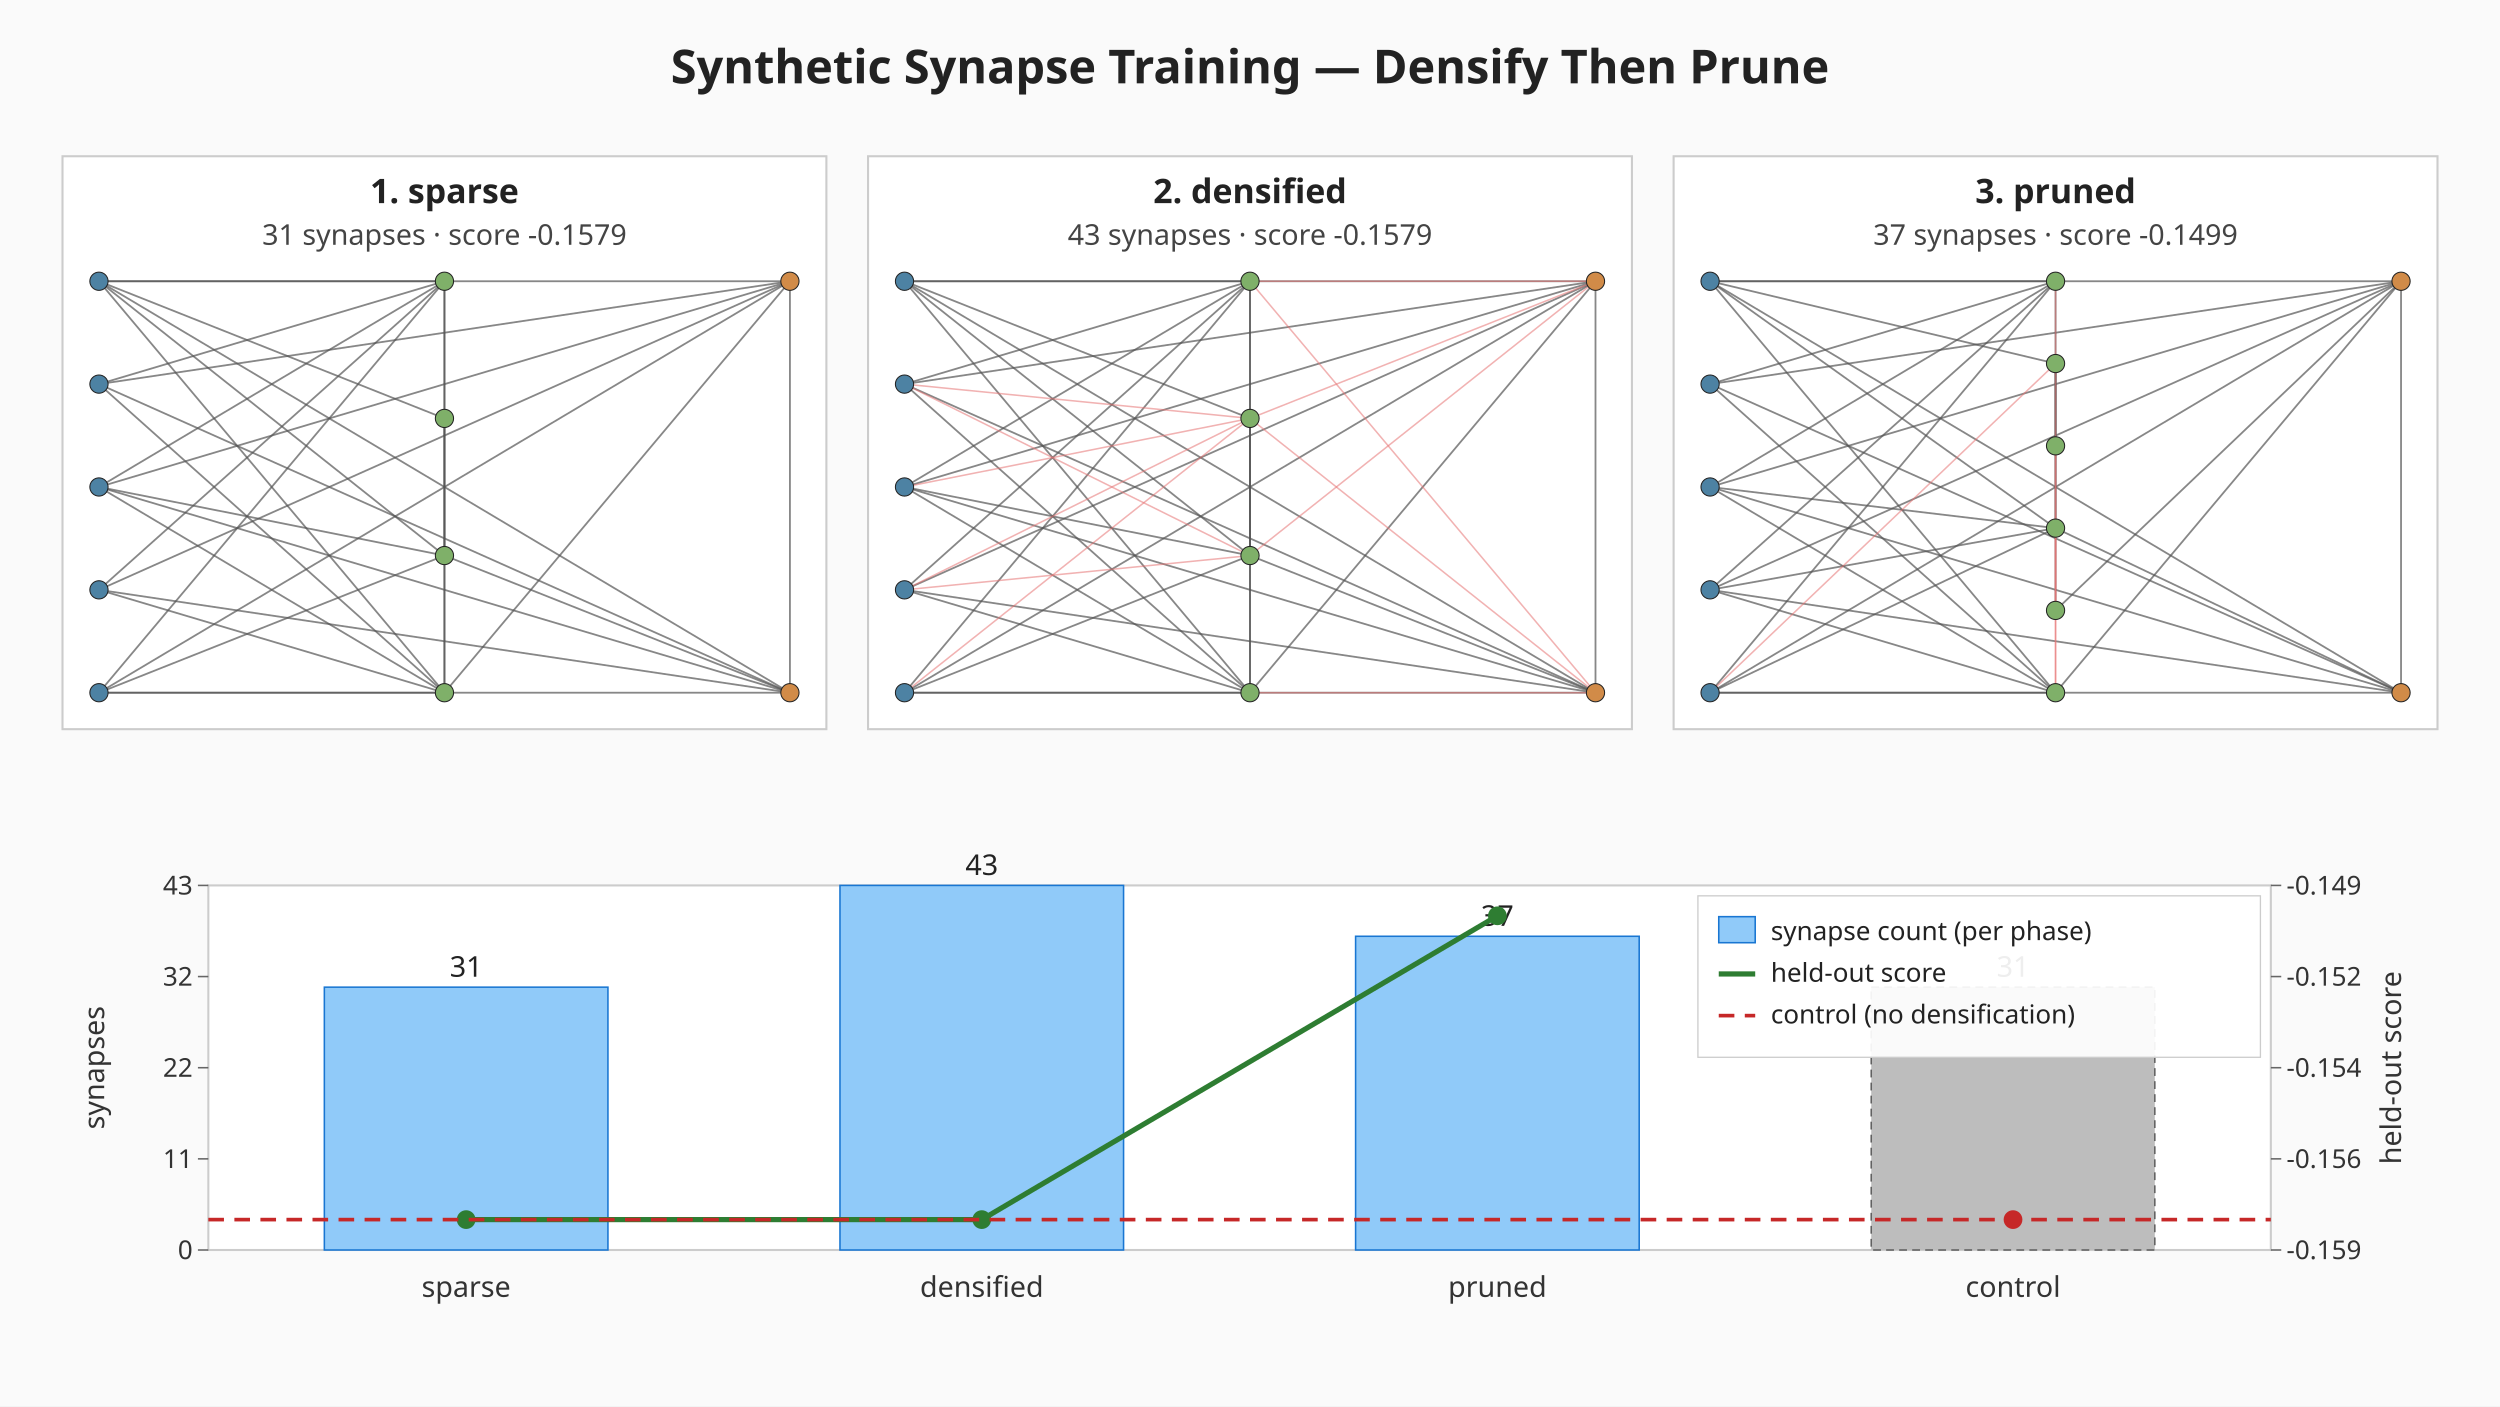
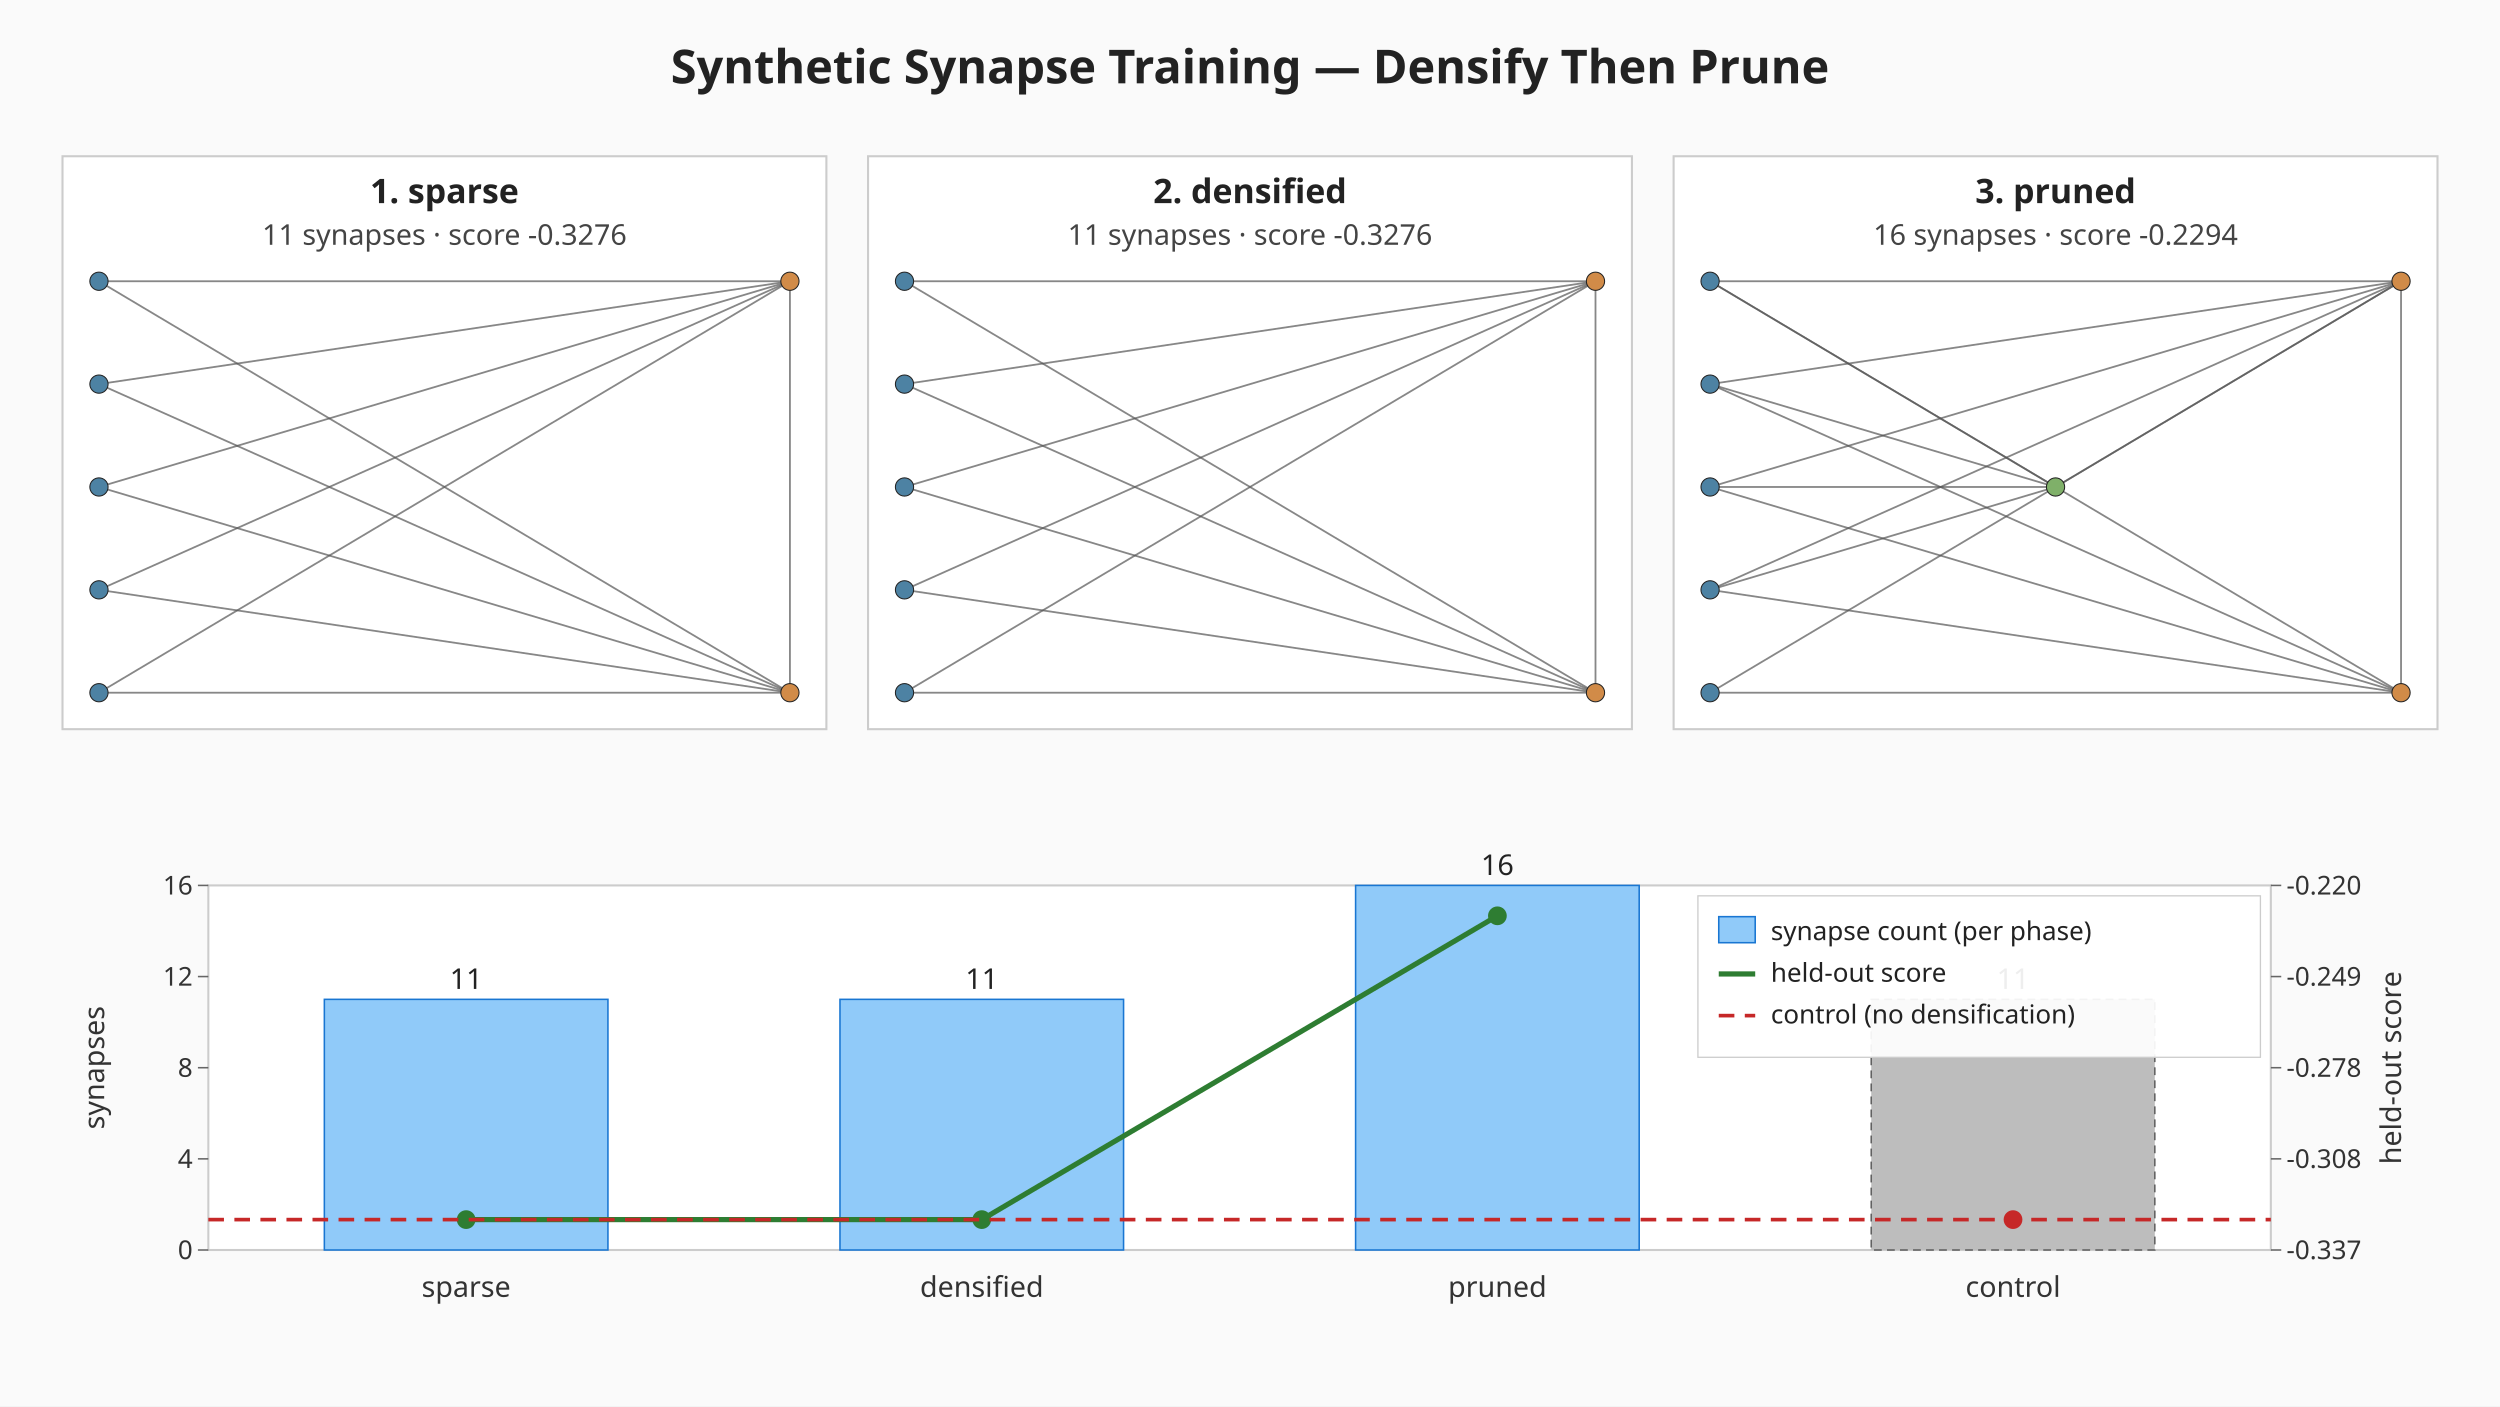
<svg xmlns="http://www.w3.org/2000/svg" viewBox="0 0 960 540" width="960" height="540" role="img" aria-label="Synthetic synapse training: sparse, densified, pruned">
  <rect width="960" height="540" fill="#fafafa" />
  <text x="480" y="32" text-anchor="middle" font-family="sans-serif" font-size="18" font-weight="bold" fill="#222">Synthetic Synapse Training — Densify Then Prune</text>
  <g class="topology topology-sparse">
    <rect x="24.00" y="60.00" width="293.33" height="220.00" fill="#ffffff" stroke="#cccccc" stroke-width="0.8" />
    <text x="170.67" y="78.00" text-anchor="middle" font-family="sans-serif" font-size="13" font-weight="bold" fill="#222">1. sparse</text>
-     <text x="170.67" y="94.00" text-anchor="middle" font-family="sans-serif" font-size="11" fill="#444">31 synapses · score -0.1579</text>
-     <line class="synapse-original" x1="38.00" y1="108.00" x2="170.67" y2="108.00" stroke="#555" stroke-width="0.7" stroke-opacity="0.7" />
-     <line class="synapse-original" x1="38.00" y1="108.00" x2="170.67" y2="160.67" stroke="#555" stroke-width="0.7" stroke-opacity="0.7" />
-     <line class="synapse-original" x1="38.00" y1="108.00" x2="170.67" y2="213.33" stroke="#555" stroke-width="0.7" stroke-opacity="0.7" />
-     <line class="synapse-original" x1="38.00" y1="108.00" x2="170.67" y2="266.00" stroke="#555" stroke-width="0.7" stroke-opacity="0.7" />
+     <text x="170.67" y="94.00" text-anchor="middle" font-family="sans-serif" font-size="11" fill="#444">11 synapses · score -0.3276</text>
    <line class="synapse-original" x1="38.00" y1="108.00" x2="303.33" y2="108.00" stroke="#555" stroke-width="0.7" stroke-opacity="0.7" />
    <line class="synapse-original" x1="38.00" y1="108.00" x2="303.33" y2="266.00" stroke="#555" stroke-width="0.7" stroke-opacity="0.7" />
-     <line class="synapse-original" x1="38.00" y1="147.50" x2="170.67" y2="108.00" stroke="#555" stroke-width="0.7" stroke-opacity="0.7" />
-     <line class="synapse-original" x1="38.00" y1="147.50" x2="170.67" y2="266.00" stroke="#555" stroke-width="0.7" stroke-opacity="0.7" />
    <line class="synapse-original" x1="38.00" y1="147.50" x2="303.33" y2="108.00" stroke="#555" stroke-width="0.7" stroke-opacity="0.7" />
    <line class="synapse-original" x1="38.00" y1="147.50" x2="303.33" y2="266.00" stroke="#555" stroke-width="0.7" stroke-opacity="0.7" />
-     <line class="synapse-original" x1="38.00" y1="187.00" x2="170.67" y2="108.00" stroke="#555" stroke-width="0.7" stroke-opacity="0.7" />
-     <line class="synapse-original" x1="38.00" y1="187.00" x2="170.67" y2="213.33" stroke="#555" stroke-width="0.7" stroke-opacity="0.7" />
-     <line class="synapse-original" x1="38.00" y1="187.00" x2="170.67" y2="266.00" stroke="#555" stroke-width="0.7" stroke-opacity="0.7" />
    <line class="synapse-original" x1="38.00" y1="187.00" x2="303.33" y2="108.00" stroke="#555" stroke-width="0.7" stroke-opacity="0.7" />
    <line class="synapse-original" x1="38.00" y1="187.00" x2="303.33" y2="266.00" stroke="#555" stroke-width="0.7" stroke-opacity="0.7" />
-     <line class="synapse-original" x1="38.00" y1="226.50" x2="170.67" y2="108.00" stroke="#555" stroke-width="0.7" stroke-opacity="0.7" />
-     <line class="synapse-original" x1="38.00" y1="226.50" x2="170.67" y2="266.00" stroke="#555" stroke-width="0.7" stroke-opacity="0.7" />
    <line class="synapse-original" x1="38.00" y1="226.50" x2="303.33" y2="108.00" stroke="#555" stroke-width="0.7" stroke-opacity="0.7" />
    <line class="synapse-original" x1="38.00" y1="226.50" x2="303.33" y2="266.00" stroke="#555" stroke-width="0.7" stroke-opacity="0.7" />
-     <line class="synapse-original" x1="38.00" y1="266.00" x2="170.67" y2="108.00" stroke="#555" stroke-width="0.7" stroke-opacity="0.7" />
-     <line class="synapse-original" x1="38.00" y1="266.00" x2="170.67" y2="213.33" stroke="#555" stroke-width="0.7" stroke-opacity="0.7" />
-     <line class="synapse-original" x1="38.00" y1="266.00" x2="170.67" y2="266.00" stroke="#555" stroke-width="0.7" stroke-opacity="0.7" />
    <line class="synapse-original" x1="38.00" y1="266.00" x2="303.33" y2="108.00" stroke="#555" stroke-width="0.7" stroke-opacity="0.7" />
    <line class="synapse-original" x1="38.00" y1="266.00" x2="303.33" y2="266.00" stroke="#555" stroke-width="0.7" stroke-opacity="0.7" />
-     <line class="synapse-original" x1="170.67" y1="108.00" x2="170.67" y2="213.33" stroke="#555" stroke-width="0.7" stroke-opacity="0.7" />
-     <line class="synapse-original" x1="170.67" y1="108.00" x2="170.67" y2="266.00" stroke="#555" stroke-width="0.7" stroke-opacity="0.7" />
-     <line class="synapse-original" x1="170.67" y1="160.67" x2="170.67" y2="213.33" stroke="#555" stroke-width="0.7" stroke-opacity="0.7" />
-     <line class="synapse-original" x1="170.67" y1="213.33" x2="170.67" y2="266.00" stroke="#555" stroke-width="0.7" stroke-opacity="0.7" />
-     <line class="synapse-original" x1="170.67" y1="213.33" x2="303.33" y2="266.00" stroke="#555" stroke-width="0.7" stroke-opacity="0.7" />
-     <line class="synapse-original" x1="170.67" y1="266.00" x2="303.33" y2="108.00" stroke="#555" stroke-width="0.7" stroke-opacity="0.7" />
    <line class="synapse-original" x1="303.33" y1="108.00" x2="303.33" y2="266.00" stroke="#555" stroke-width="0.7" stroke-opacity="0.7" />
    <circle cx="38.00" cy="108.00" r="3.5" fill="#4d82a3" stroke="#222" stroke-width="0.4" />
    <circle cx="38.00" cy="147.50" r="3.5" fill="#4d82a3" stroke="#222" stroke-width="0.4" />
    <circle cx="38.00" cy="187.00" r="3.5" fill="#4d82a3" stroke="#222" stroke-width="0.4" />
    <circle cx="38.00" cy="226.50" r="3.5" fill="#4d82a3" stroke="#222" stroke-width="0.4" />
    <circle cx="38.00" cy="266.00" r="3.5" fill="#4d82a3" stroke="#222" stroke-width="0.4" />
-     <circle cx="170.67" cy="108.00" r="3.5" fill="#7fb069" stroke="#222" stroke-width="0.4" />
-     <circle cx="170.67" cy="160.67" r="3.5" fill="#7fb069" stroke="#222" stroke-width="0.4" />
-     <circle cx="170.67" cy="213.33" r="3.5" fill="#7fb069" stroke="#222" stroke-width="0.4" />
-     <circle cx="170.67" cy="266.00" r="3.5" fill="#7fb069" stroke="#222" stroke-width="0.4" />
    <circle cx="303.33" cy="108.00" r="3.5" fill="#d18b48" stroke="#222" stroke-width="0.4" />
    <circle cx="303.33" cy="266.00" r="3.5" fill="#d18b48" stroke="#222" stroke-width="0.4" />
  </g>
  <g class="topology topology-densified">
    <rect x="333.33" y="60.00" width="293.33" height="220.00" fill="#ffffff" stroke="#cccccc" stroke-width="0.8" />
    <text x="480.00" y="78.00" text-anchor="middle" font-family="sans-serif" font-size="13" font-weight="bold" fill="#222">2. densified</text>
-     <text x="480.00" y="94.00" text-anchor="middle" font-family="sans-serif" font-size="11" fill="#444">43 synapses · score -0.1579</text>
-     <line class="synapse-original" x1="347.33" y1="108.00" x2="480.00" y2="108.00" stroke="#555" stroke-width="0.7" stroke-opacity="0.7" />
-     <line class="synapse-original" x1="347.33" y1="108.00" x2="480.00" y2="160.67" stroke="#555" stroke-width="0.7" stroke-opacity="0.7" />
-     <line class="synapse-original" x1="347.33" y1="108.00" x2="480.00" y2="213.33" stroke="#555" stroke-width="0.7" stroke-opacity="0.7" />
-     <line class="synapse-original" x1="347.33" y1="108.00" x2="480.00" y2="266.00" stroke="#555" stroke-width="0.7" stroke-opacity="0.7" />
+     <text x="480.00" y="94.00" text-anchor="middle" font-family="sans-serif" font-size="11" fill="#444">11 synapses · score -0.3276</text>
    <line class="synapse-original" x1="347.33" y1="108.00" x2="612.67" y2="108.00" stroke="#555" stroke-width="0.7" stroke-opacity="0.7" />
    <line class="synapse-original" x1="347.33" y1="108.00" x2="612.67" y2="266.00" stroke="#555" stroke-width="0.7" stroke-opacity="0.7" />
-     <line class="synapse-original" x1="347.33" y1="147.50" x2="480.00" y2="108.00" stroke="#555" stroke-width="0.7" stroke-opacity="0.7" />
-     <line class="synapse-original" x1="347.33" y1="147.50" x2="480.00" y2="266.00" stroke="#555" stroke-width="0.7" stroke-opacity="0.7" />
    <line class="synapse-original" x1="347.33" y1="147.50" x2="612.67" y2="108.00" stroke="#555" stroke-width="0.7" stroke-opacity="0.7" />
    <line class="synapse-original" x1="347.33" y1="147.50" x2="612.67" y2="266.00" stroke="#555" stroke-width="0.7" stroke-opacity="0.7" />
-     <line class="synapse-original" x1="347.33" y1="187.00" x2="480.00" y2="108.00" stroke="#555" stroke-width="0.7" stroke-opacity="0.7" />
-     <line class="synapse-original" x1="347.33" y1="187.00" x2="480.00" y2="213.33" stroke="#555" stroke-width="0.7" stroke-opacity="0.7" />
-     <line class="synapse-original" x1="347.33" y1="187.00" x2="480.00" y2="266.00" stroke="#555" stroke-width="0.7" stroke-opacity="0.7" />
    <line class="synapse-original" x1="347.33" y1="187.00" x2="612.67" y2="108.00" stroke="#555" stroke-width="0.7" stroke-opacity="0.7" />
    <line class="synapse-original" x1="347.33" y1="187.00" x2="612.67" y2="266.00" stroke="#555" stroke-width="0.7" stroke-opacity="0.7" />
-     <line class="synapse-original" x1="347.33" y1="226.50" x2="480.00" y2="108.00" stroke="#555" stroke-width="0.7" stroke-opacity="0.7" />
-     <line class="synapse-original" x1="347.33" y1="226.50" x2="480.00" y2="266.00" stroke="#555" stroke-width="0.7" stroke-opacity="0.7" />
    <line class="synapse-original" x1="347.33" y1="226.50" x2="612.67" y2="108.00" stroke="#555" stroke-width="0.7" stroke-opacity="0.7" />
    <line class="synapse-original" x1="347.33" y1="226.50" x2="612.67" y2="266.00" stroke="#555" stroke-width="0.7" stroke-opacity="0.7" />
-     <line class="synapse-original" x1="347.33" y1="266.00" x2="480.00" y2="108.00" stroke="#555" stroke-width="0.7" stroke-opacity="0.7" />
-     <line class="synapse-original" x1="347.33" y1="266.00" x2="480.00" y2="213.33" stroke="#555" stroke-width="0.7" stroke-opacity="0.7" />
-     <line class="synapse-original" x1="347.33" y1="266.00" x2="480.00" y2="266.00" stroke="#555" stroke-width="0.7" stroke-opacity="0.7" />
    <line class="synapse-original" x1="347.33" y1="266.00" x2="612.67" y2="108.00" stroke="#555" stroke-width="0.7" stroke-opacity="0.7" />
    <line class="synapse-original" x1="347.33" y1="266.00" x2="612.67" y2="266.00" stroke="#555" stroke-width="0.7" stroke-opacity="0.7" />
-     <line class="synapse-original" x1="480.00" y1="108.00" x2="480.00" y2="213.33" stroke="#555" stroke-width="0.7" stroke-opacity="0.7" />
-     <line class="synapse-original" x1="480.00" y1="108.00" x2="480.00" y2="266.00" stroke="#555" stroke-width="0.7" stroke-opacity="0.7" />
-     <line class="synapse-original" x1="480.00" y1="160.67" x2="480.00" y2="213.33" stroke="#555" stroke-width="0.7" stroke-opacity="0.7" />
-     <line class="synapse-original" x1="480.00" y1="213.33" x2="480.00" y2="266.00" stroke="#555" stroke-width="0.7" stroke-opacity="0.7" />
-     <line class="synapse-original" x1="480.00" y1="213.33" x2="612.67" y2="266.00" stroke="#555" stroke-width="0.7" stroke-opacity="0.7" />
-     <line class="synapse-original" x1="480.00" y1="266.00" x2="612.67" y2="108.00" stroke="#555" stroke-width="0.7" stroke-opacity="0.7" />
    <line class="synapse-original" x1="612.67" y1="108.00" x2="612.67" y2="266.00" stroke="#555" stroke-width="0.7" stroke-opacity="0.7" />
-     <line class="synapse-synthetic" x1="347.33" y1="147.50" x2="480.00" y2="160.67" stroke="#e57373" stroke-width="0.6" stroke-opacity="0.55" />
-     <line class="synapse-synthetic" x1="347.33" y1="147.50" x2="480.00" y2="213.33" stroke="#e57373" stroke-width="0.6" stroke-opacity="0.55" />
-     <line class="synapse-synthetic" x1="347.33" y1="187.00" x2="480.00" y2="160.67" stroke="#e57373" stroke-width="0.6" stroke-opacity="0.55" />
-     <line class="synapse-synthetic" x1="347.33" y1="226.50" x2="480.00" y2="160.67" stroke="#e57373" stroke-width="0.6" stroke-opacity="0.55" />
-     <line class="synapse-synthetic" x1="347.33" y1="226.50" x2="480.00" y2="213.33" stroke="#e57373" stroke-width="0.6" stroke-opacity="0.55" />
-     <line class="synapse-synthetic" x1="347.33" y1="266.00" x2="480.00" y2="160.67" stroke="#e57373" stroke-width="0.6" stroke-opacity="0.55" />
-     <line class="synapse-synthetic" x1="480.00" y1="108.00" x2="612.67" y2="108.00" stroke="#e57373" stroke-width="0.6" stroke-opacity="0.55" />
-     <line class="synapse-synthetic" x1="480.00" y1="108.00" x2="612.67" y2="266.00" stroke="#e57373" stroke-width="0.6" stroke-opacity="0.55" />
-     <line class="synapse-synthetic" x1="480.00" y1="160.67" x2="612.67" y2="108.00" stroke="#e57373" stroke-width="0.6" stroke-opacity="0.55" />
-     <line class="synapse-synthetic" x1="480.00" y1="160.67" x2="612.67" y2="266.00" stroke="#e57373" stroke-width="0.6" stroke-opacity="0.55" />
-     <line class="synapse-synthetic" x1="480.00" y1="213.33" x2="612.67" y2="108.00" stroke="#e57373" stroke-width="0.6" stroke-opacity="0.55" />
-     <line class="synapse-synthetic" x1="480.00" y1="266.00" x2="612.67" y2="266.00" stroke="#e57373" stroke-width="0.6" stroke-opacity="0.55" />
    <circle cx="347.33" cy="108.00" r="3.5" fill="#4d82a3" stroke="#222" stroke-width="0.4" />
    <circle cx="347.33" cy="147.50" r="3.5" fill="#4d82a3" stroke="#222" stroke-width="0.4" />
    <circle cx="347.33" cy="187.00" r="3.5" fill="#4d82a3" stroke="#222" stroke-width="0.4" />
    <circle cx="347.33" cy="226.50" r="3.5" fill="#4d82a3" stroke="#222" stroke-width="0.4" />
    <circle cx="347.33" cy="266.00" r="3.5" fill="#4d82a3" stroke="#222" stroke-width="0.4" />
-     <circle cx="480.00" cy="108.00" r="3.5" fill="#7fb069" stroke="#222" stroke-width="0.4" />
-     <circle cx="480.00" cy="160.67" r="3.5" fill="#7fb069" stroke="#222" stroke-width="0.4" />
-     <circle cx="480.00" cy="213.33" r="3.5" fill="#7fb069" stroke="#222" stroke-width="0.4" />
-     <circle cx="480.00" cy="266.00" r="3.5" fill="#7fb069" stroke="#222" stroke-width="0.4" />
    <circle cx="612.67" cy="108.00" r="3.5" fill="#d18b48" stroke="#222" stroke-width="0.4" />
    <circle cx="612.67" cy="266.00" r="3.5" fill="#d18b48" stroke="#222" stroke-width="0.4" />
  </g>
  <g class="topology topology-pruned">
    <rect x="642.67" y="60.00" width="293.33" height="220.00" fill="#ffffff" stroke="#cccccc" stroke-width="0.8" />
    <text x="789.33" y="78.00" text-anchor="middle" font-family="sans-serif" font-size="13" font-weight="bold" fill="#222">3. pruned</text>
-     <text x="789.33" y="94.00" text-anchor="middle" font-family="sans-serif" font-size="11" fill="#444">37 synapses · score -0.1499</text>
-     <line class="synapse-original" x1="656.67" y1="108.00" x2="789.33" y2="108.00" stroke="#555" stroke-width="0.7" stroke-opacity="0.7" />
-     <line class="synapse-original" x1="656.67" y1="108.00" x2="789.33" y2="139.60" stroke="#555" stroke-width="0.7" stroke-opacity="0.7" />
-     <line class="synapse-original" x1="656.67" y1="108.00" x2="789.33" y2="202.80" stroke="#555" stroke-width="0.7" stroke-opacity="0.7" />
-     <line class="synapse-original" x1="656.67" y1="108.00" x2="789.33" y2="266.00" stroke="#555" stroke-width="0.7" stroke-opacity="0.7" />
+     <text x="789.33" y="94.00" text-anchor="middle" font-family="sans-serif" font-size="11" fill="#444">16 synapses · score -0.2294</text>
+     <line class="synapse-original" x1="656.67" y1="108.00" x2="789.33" y2="187.00" stroke="#555" stroke-width="0.7" stroke-opacity="0.7" />
    <line class="synapse-original" x1="656.67" y1="108.00" x2="922.00" y2="108.00" stroke="#555" stroke-width="0.7" stroke-opacity="0.7" />
    <line class="synapse-original" x1="656.67" y1="108.00" x2="922.00" y2="266.00" stroke="#555" stroke-width="0.7" stroke-opacity="0.7" />
-     <line class="synapse-original" x1="656.67" y1="147.50" x2="789.33" y2="108.00" stroke="#555" stroke-width="0.7" stroke-opacity="0.7" />
-     <line class="synapse-original" x1="656.67" y1="147.50" x2="789.33" y2="266.00" stroke="#555" stroke-width="0.7" stroke-opacity="0.7" />
+     <line class="synapse-original" x1="656.67" y1="147.50" x2="789.33" y2="187.00" stroke="#555" stroke-width="0.7" stroke-opacity="0.7" />
    <line class="synapse-original" x1="656.67" y1="147.50" x2="922.00" y2="108.00" stroke="#555" stroke-width="0.7" stroke-opacity="0.7" />
    <line class="synapse-original" x1="656.67" y1="147.50" x2="922.00" y2="266.00" stroke="#555" stroke-width="0.7" stroke-opacity="0.7" />
-     <line class="synapse-original" x1="656.67" y1="187.00" x2="789.33" y2="108.00" stroke="#555" stroke-width="0.7" stroke-opacity="0.7" />
-     <line class="synapse-original" x1="656.67" y1="187.00" x2="789.33" y2="202.80" stroke="#555" stroke-width="0.7" stroke-opacity="0.7" />
-     <line class="synapse-original" x1="656.67" y1="187.00" x2="789.33" y2="266.00" stroke="#555" stroke-width="0.7" stroke-opacity="0.7" />
+     <line class="synapse-original" x1="656.67" y1="187.00" x2="789.33" y2="187.00" stroke="#555" stroke-width="0.7" stroke-opacity="0.7" />
    <line class="synapse-original" x1="656.67" y1="187.00" x2="922.00" y2="108.00" stroke="#555" stroke-width="0.7" stroke-opacity="0.7" />
    <line class="synapse-original" x1="656.67" y1="187.00" x2="922.00" y2="266.00" stroke="#555" stroke-width="0.7" stroke-opacity="0.7" />
-     <line class="synapse-original" x1="656.67" y1="226.50" x2="789.33" y2="108.00" stroke="#555" stroke-width="0.7" stroke-opacity="0.7" />
-     <line class="synapse-original" x1="656.67" y1="226.50" x2="789.33" y2="202.80" stroke="#555" stroke-width="0.7" stroke-opacity="0.7" />
-     <line class="synapse-original" x1="656.67" y1="226.50" x2="789.33" y2="266.00" stroke="#555" stroke-width="0.7" stroke-opacity="0.7" />
+     <line class="synapse-original" x1="656.67" y1="226.50" x2="789.33" y2="187.00" stroke="#555" stroke-width="0.7" stroke-opacity="0.7" />
    <line class="synapse-original" x1="656.67" y1="226.50" x2="922.00" y2="108.00" stroke="#555" stroke-width="0.7" stroke-opacity="0.7" />
    <line class="synapse-original" x1="656.67" y1="226.50" x2="922.00" y2="266.00" stroke="#555" stroke-width="0.7" stroke-opacity="0.7" />
-     <line class="synapse-original" x1="656.67" y1="266.00" x2="789.33" y2="108.00" stroke="#555" stroke-width="0.7" stroke-opacity="0.7" />
-     <line class="synapse-original" x1="656.67" y1="266.00" x2="789.33" y2="202.80" stroke="#555" stroke-width="0.7" stroke-opacity="0.7" />
-     <line class="synapse-original" x1="656.67" y1="266.00" x2="789.33" y2="266.00" stroke="#555" stroke-width="0.7" stroke-opacity="0.7" />
    <line class="synapse-original" x1="656.67" y1="266.00" x2="922.00" y2="108.00" stroke="#555" stroke-width="0.7" stroke-opacity="0.7" />
    <line class="synapse-original" x1="656.67" y1="266.00" x2="922.00" y2="266.00" stroke="#555" stroke-width="0.7" stroke-opacity="0.7" />
-     <line class="synapse-original" x1="789.33" y1="108.00" x2="789.33" y2="202.80" stroke="#555" stroke-width="0.7" stroke-opacity="0.7" />
-     <line class="synapse-original" x1="789.33" y1="139.60" x2="789.33" y2="171.20" stroke="#555" stroke-width="0.7" stroke-opacity="0.7" />
-     <line class="synapse-original" x1="789.33" y1="139.60" x2="789.33" y2="202.80" stroke="#555" stroke-width="0.7" stroke-opacity="0.7" />
-     <line class="synapse-original" x1="789.33" y1="202.80" x2="789.33" y2="234.40" stroke="#555" stroke-width="0.7" stroke-opacity="0.7" />
-     <line class="synapse-original" x1="789.33" y1="202.80" x2="922.00" y2="266.00" stroke="#555" stroke-width="0.7" stroke-opacity="0.7" />
-     <line class="synapse-original" x1="789.33" y1="234.40" x2="922.00" y2="108.00" stroke="#555" stroke-width="0.7" stroke-opacity="0.7" />
-     <line class="synapse-original" x1="789.33" y1="266.00" x2="922.00" y2="108.00" stroke="#555" stroke-width="0.7" stroke-opacity="0.7" />
+     <line class="synapse-original" x1="789.33" y1="187.00" x2="922.00" y2="108.00" stroke="#555" stroke-width="0.7" stroke-opacity="0.7" />
    <line class="synapse-original" x1="922.00" y1="108.00" x2="922.00" y2="266.00" stroke="#555" stroke-width="0.7" stroke-opacity="0.7" />
-     <line class="synapse-synthetic" x1="656.67" y1="266.00" x2="789.33" y2="139.60" stroke="#e57373" stroke-width="0.6" stroke-opacity="0.55" />
-     <line class="synapse-synthetic" x1="789.33" y1="108.00" x2="789.33" y2="266.00" stroke="#e57373" stroke-width="0.6" stroke-opacity="0.55" />
-     <line class="synapse-synthetic" x1="789.33" y1="171.20" x2="789.33" y2="234.40" stroke="#e57373" stroke-width="0.6" stroke-opacity="0.55" />
-     <line class="synapse-synthetic" x1="789.33" y1="202.80" x2="789.33" y2="266.00" stroke="#e57373" stroke-width="0.6" stroke-opacity="0.55" />
    <circle cx="656.67" cy="108.00" r="3.5" fill="#4d82a3" stroke="#222" stroke-width="0.4" />
    <circle cx="656.67" cy="147.50" r="3.5" fill="#4d82a3" stroke="#222" stroke-width="0.4" />
    <circle cx="656.67" cy="187.00" r="3.5" fill="#4d82a3" stroke="#222" stroke-width="0.4" />
    <circle cx="656.67" cy="226.50" r="3.5" fill="#4d82a3" stroke="#222" stroke-width="0.4" />
    <circle cx="656.67" cy="266.00" r="3.5" fill="#4d82a3" stroke="#222" stroke-width="0.4" />
-     <circle cx="789.33" cy="108.00" r="3.5" fill="#7fb069" stroke="#222" stroke-width="0.4" />
-     <circle cx="789.33" cy="139.60" r="3.5" fill="#7fb069" stroke="#222" stroke-width="0.4" />
-     <circle cx="789.33" cy="171.20" r="3.5" fill="#7fb069" stroke="#222" stroke-width="0.4" />
-     <circle cx="789.33" cy="202.80" r="3.5" fill="#7fb069" stroke="#222" stroke-width="0.4" />
-     <circle cx="789.33" cy="234.40" r="3.5" fill="#7fb069" stroke="#222" stroke-width="0.4" />
-     <circle cx="789.33" cy="266.00" r="3.5" fill="#7fb069" stroke="#222" stroke-width="0.4" />
+     <circle cx="789.33" cy="187.00" r="3.5" fill="#7fb069" stroke="#222" stroke-width="0.4" />
    <circle cx="922.00" cy="108.00" r="3.5" fill="#d18b48" stroke="#222" stroke-width="0.4" />
    <circle cx="922.00" cy="266.00" r="3.5" fill="#d18b48" stroke="#222" stroke-width="0.4" />
  </g>
  <g class="bar-chart">
    <rect x="80.00" y="340.00" width="792.00" height="140.00" fill="#ffffff" stroke="#cccccc" stroke-width="0.8" />
    <g class="axis-y axis-y-left">
      <line x1="76.00" y1="480.00" x2="80.00" y2="480.00" stroke="#666" stroke-width="0.6" />
      <text x="74.00" y="483.50" text-anchor="end" font-family="sans-serif" font-size="10" fill="#333">0</text>
      <line x1="76.00" y1="445.00" x2="80.00" y2="445.00" stroke="#666" stroke-width="0.6" />
-       <text x="74.00" y="448.50" text-anchor="end" font-family="sans-serif" font-size="10" fill="#333">11</text>
+       <text x="74.00" y="448.50" text-anchor="end" font-family="sans-serif" font-size="10" fill="#333">4</text>
      <line x1="76.00" y1="410.00" x2="80.00" y2="410.00" stroke="#666" stroke-width="0.6" />
-       <text x="74.00" y="413.50" text-anchor="end" font-family="sans-serif" font-size="10" fill="#333">22</text>
+       <text x="74.00" y="413.50" text-anchor="end" font-family="sans-serif" font-size="10" fill="#333">8</text>
      <line x1="76.00" y1="375.00" x2="80.00" y2="375.00" stroke="#666" stroke-width="0.6" />
-       <text x="74.00" y="378.50" text-anchor="end" font-family="sans-serif" font-size="10" fill="#333">32</text>
+       <text x="74.00" y="378.50" text-anchor="end" font-family="sans-serif" font-size="10" fill="#333">12</text>
      <line x1="76.00" y1="340.00" x2="80.00" y2="340.00" stroke="#666" stroke-width="0.6" />
-       <text x="74.00" y="343.50" text-anchor="end" font-family="sans-serif" font-size="10" fill="#333">43</text>
+       <text x="74.00" y="343.50" text-anchor="end" font-family="sans-serif" font-size="10" fill="#333">16</text>
      <text x="40.00" y="410.00" text-anchor="middle" font-family="sans-serif" font-size="11" fill="#333" transform="rotate(-90 40.00 410.00)">synapses</text>
    </g>
    <g class="axis-y axis-y-right">
      <line x1="872.00" y1="480.00" x2="876.00" y2="480.00" stroke="#666" stroke-width="0.6" />
-       <text x="878.00" y="483.50" text-anchor="start" font-family="sans-serif" font-size="10" fill="#333">-0.159</text>
+       <text x="878.00" y="483.50" text-anchor="start" font-family="sans-serif" font-size="10" fill="#333">-0.337</text>
      <line x1="872.00" y1="445.00" x2="876.00" y2="445.00" stroke="#666" stroke-width="0.6" />
-       <text x="878.00" y="448.50" text-anchor="start" font-family="sans-serif" font-size="10" fill="#333">-0.156</text>
+       <text x="878.00" y="448.50" text-anchor="start" font-family="sans-serif" font-size="10" fill="#333">-0.308</text>
      <line x1="872.00" y1="410.00" x2="876.00" y2="410.00" stroke="#666" stroke-width="0.6" />
-       <text x="878.00" y="413.50" text-anchor="start" font-family="sans-serif" font-size="10" fill="#333">-0.154</text>
+       <text x="878.00" y="413.50" text-anchor="start" font-family="sans-serif" font-size="10" fill="#333">-0.278</text>
      <line x1="872.00" y1="375.00" x2="876.00" y2="375.00" stroke="#666" stroke-width="0.6" />
-       <text x="878.00" y="378.50" text-anchor="start" font-family="sans-serif" font-size="10" fill="#333">-0.152</text>
+       <text x="878.00" y="378.50" text-anchor="start" font-family="sans-serif" font-size="10" fill="#333">-0.249</text>
      <line x1="872.00" y1="340.00" x2="876.00" y2="340.00" stroke="#666" stroke-width="0.6" />
-       <text x="878.00" y="343.50" text-anchor="start" font-family="sans-serif" font-size="10" fill="#333">-0.149</text>
+       <text x="878.00" y="343.50" text-anchor="start" font-family="sans-serif" font-size="10" fill="#333">-0.220</text>
      <text x="922.00" y="410.00" text-anchor="middle" font-family="sans-serif" font-size="11" fill="#333" transform="rotate(-90 922.00 410.00)">held-out score</text>
    </g>
-     <rect class="bar-synapse" x="124.55" y="379.07" width="108.90" height="100.93" fill="#90caf9" stroke="#1976d2" stroke-width="0.6" />
-     <text x="179.00" y="375.07" text-anchor="middle" font-family="sans-serif" font-size="11" fill="#222">31</text>
-     <rect class="bar-synapse" x="322.55" y="340.00" width="108.90" height="140.00" fill="#90caf9" stroke="#1976d2" stroke-width="0.6" />
-     <text x="377.00" y="336.00" text-anchor="middle" font-family="sans-serif" font-size="11" fill="#222">43</text>
-     <rect class="bar-synapse" x="520.55" y="359.53" width="108.90" height="120.47" fill="#90caf9" stroke="#1976d2" stroke-width="0.6" />
-     <text x="575.00" y="355.53" text-anchor="middle" font-family="sans-serif" font-size="11" fill="#222">37</text>
-     <rect class="bar-control" x="718.55" y="379.07" width="108.90" height="100.93" fill="#bdbdbd" stroke="#616161" stroke-width="0.6" stroke-dasharray="3 2" />
-     <text x="773.00" y="375.07" text-anchor="middle" font-family="sans-serif" font-size="11" fill="#222">31</text>
+     <rect class="bar-synapse" x="124.55" y="383.75" width="108.90" height="96.25" fill="#90caf9" stroke="#1976d2" stroke-width="0.6" />
+     <text x="179.00" y="379.75" text-anchor="middle" font-family="sans-serif" font-size="11" fill="#222">11</text>
+     <rect class="bar-synapse" x="322.55" y="383.75" width="108.90" height="96.25" fill="#90caf9" stroke="#1976d2" stroke-width="0.6" />
+     <text x="377.00" y="379.75" text-anchor="middle" font-family="sans-serif" font-size="11" fill="#222">11</text>
+     <rect class="bar-synapse" x="520.55" y="340.00" width="108.90" height="140.00" fill="#90caf9" stroke="#1976d2" stroke-width="0.6" />
+     <text x="575.00" y="336.00" text-anchor="middle" font-family="sans-serif" font-size="11" fill="#222">16</text>
+     <rect class="bar-control" x="718.55" y="383.75" width="108.90" height="96.25" fill="#bdbdbd" stroke="#616161" stroke-width="0.6" stroke-dasharray="3 2" />
+     <text x="773.00" y="379.75" text-anchor="middle" font-family="sans-serif" font-size="11" fill="#222">11</text>
    <polyline class="score-line" fill="none" stroke="#2e7d32" stroke-width="2" points="179.00,468.33 377.00,468.33 575.00,351.67" />
    <circle cx="179.00" cy="468.33" r="3.6" fill="#2e7d32" />
    <circle cx="377.00" cy="468.33" r="3.6" fill="#2e7d32" />
    <circle cx="575.00" cy="351.67" r="3.6" fill="#2e7d32" />
    <line class="control-score-line" x1="80.00" y1="468.33" x2="872.00" y2="468.33" stroke="#c62828" stroke-width="1.4" stroke-dasharray="6 4" />
    <circle cx="773.00" cy="468.33" r="3.6" fill="#c62828" />
    <text x="179.00" y="498.00" text-anchor="middle" font-family="sans-serif" font-size="11" fill="#333">sparse</text>
    <text x="377.00" y="498.00" text-anchor="middle" font-family="sans-serif" font-size="11" fill="#333">densified</text>
    <text x="575.00" y="498.00" text-anchor="middle" font-family="sans-serif" font-size="11" fill="#333">pruned</text>
    <text x="773.00" y="498.00" text-anchor="middle" font-family="sans-serif" font-size="11" fill="#333">control</text>
    <g class="legend" font-family="sans-serif" font-size="10" fill="#222">
      <rect x="652.00" y="344.00" width="216" height="62" fill="#ffffff" fill-opacity="0.92" stroke="#cccccc" stroke-width="0.5" />
      <rect x="660.00" y="352.00" width="14" height="10" fill="#90caf9" stroke="#1976d2" stroke-width="0.6" />
      <text x="680.00" y="361.00">synapse count (per phase)</text>
      <line x1="660.00" y1="374.00" x2="674.00" y2="374.00" stroke="#2e7d32" stroke-width="2" />
      <text x="680.00" y="377.00">held-out score</text>
      <line x1="660.00" y1="390.00" x2="674.00" y2="390.00" stroke="#c62828" stroke-width="1.4" stroke-dasharray="6 4" />
      <text x="680.00" y="393.00">control (no densification)</text>
    </g>
  </g>
</svg>
